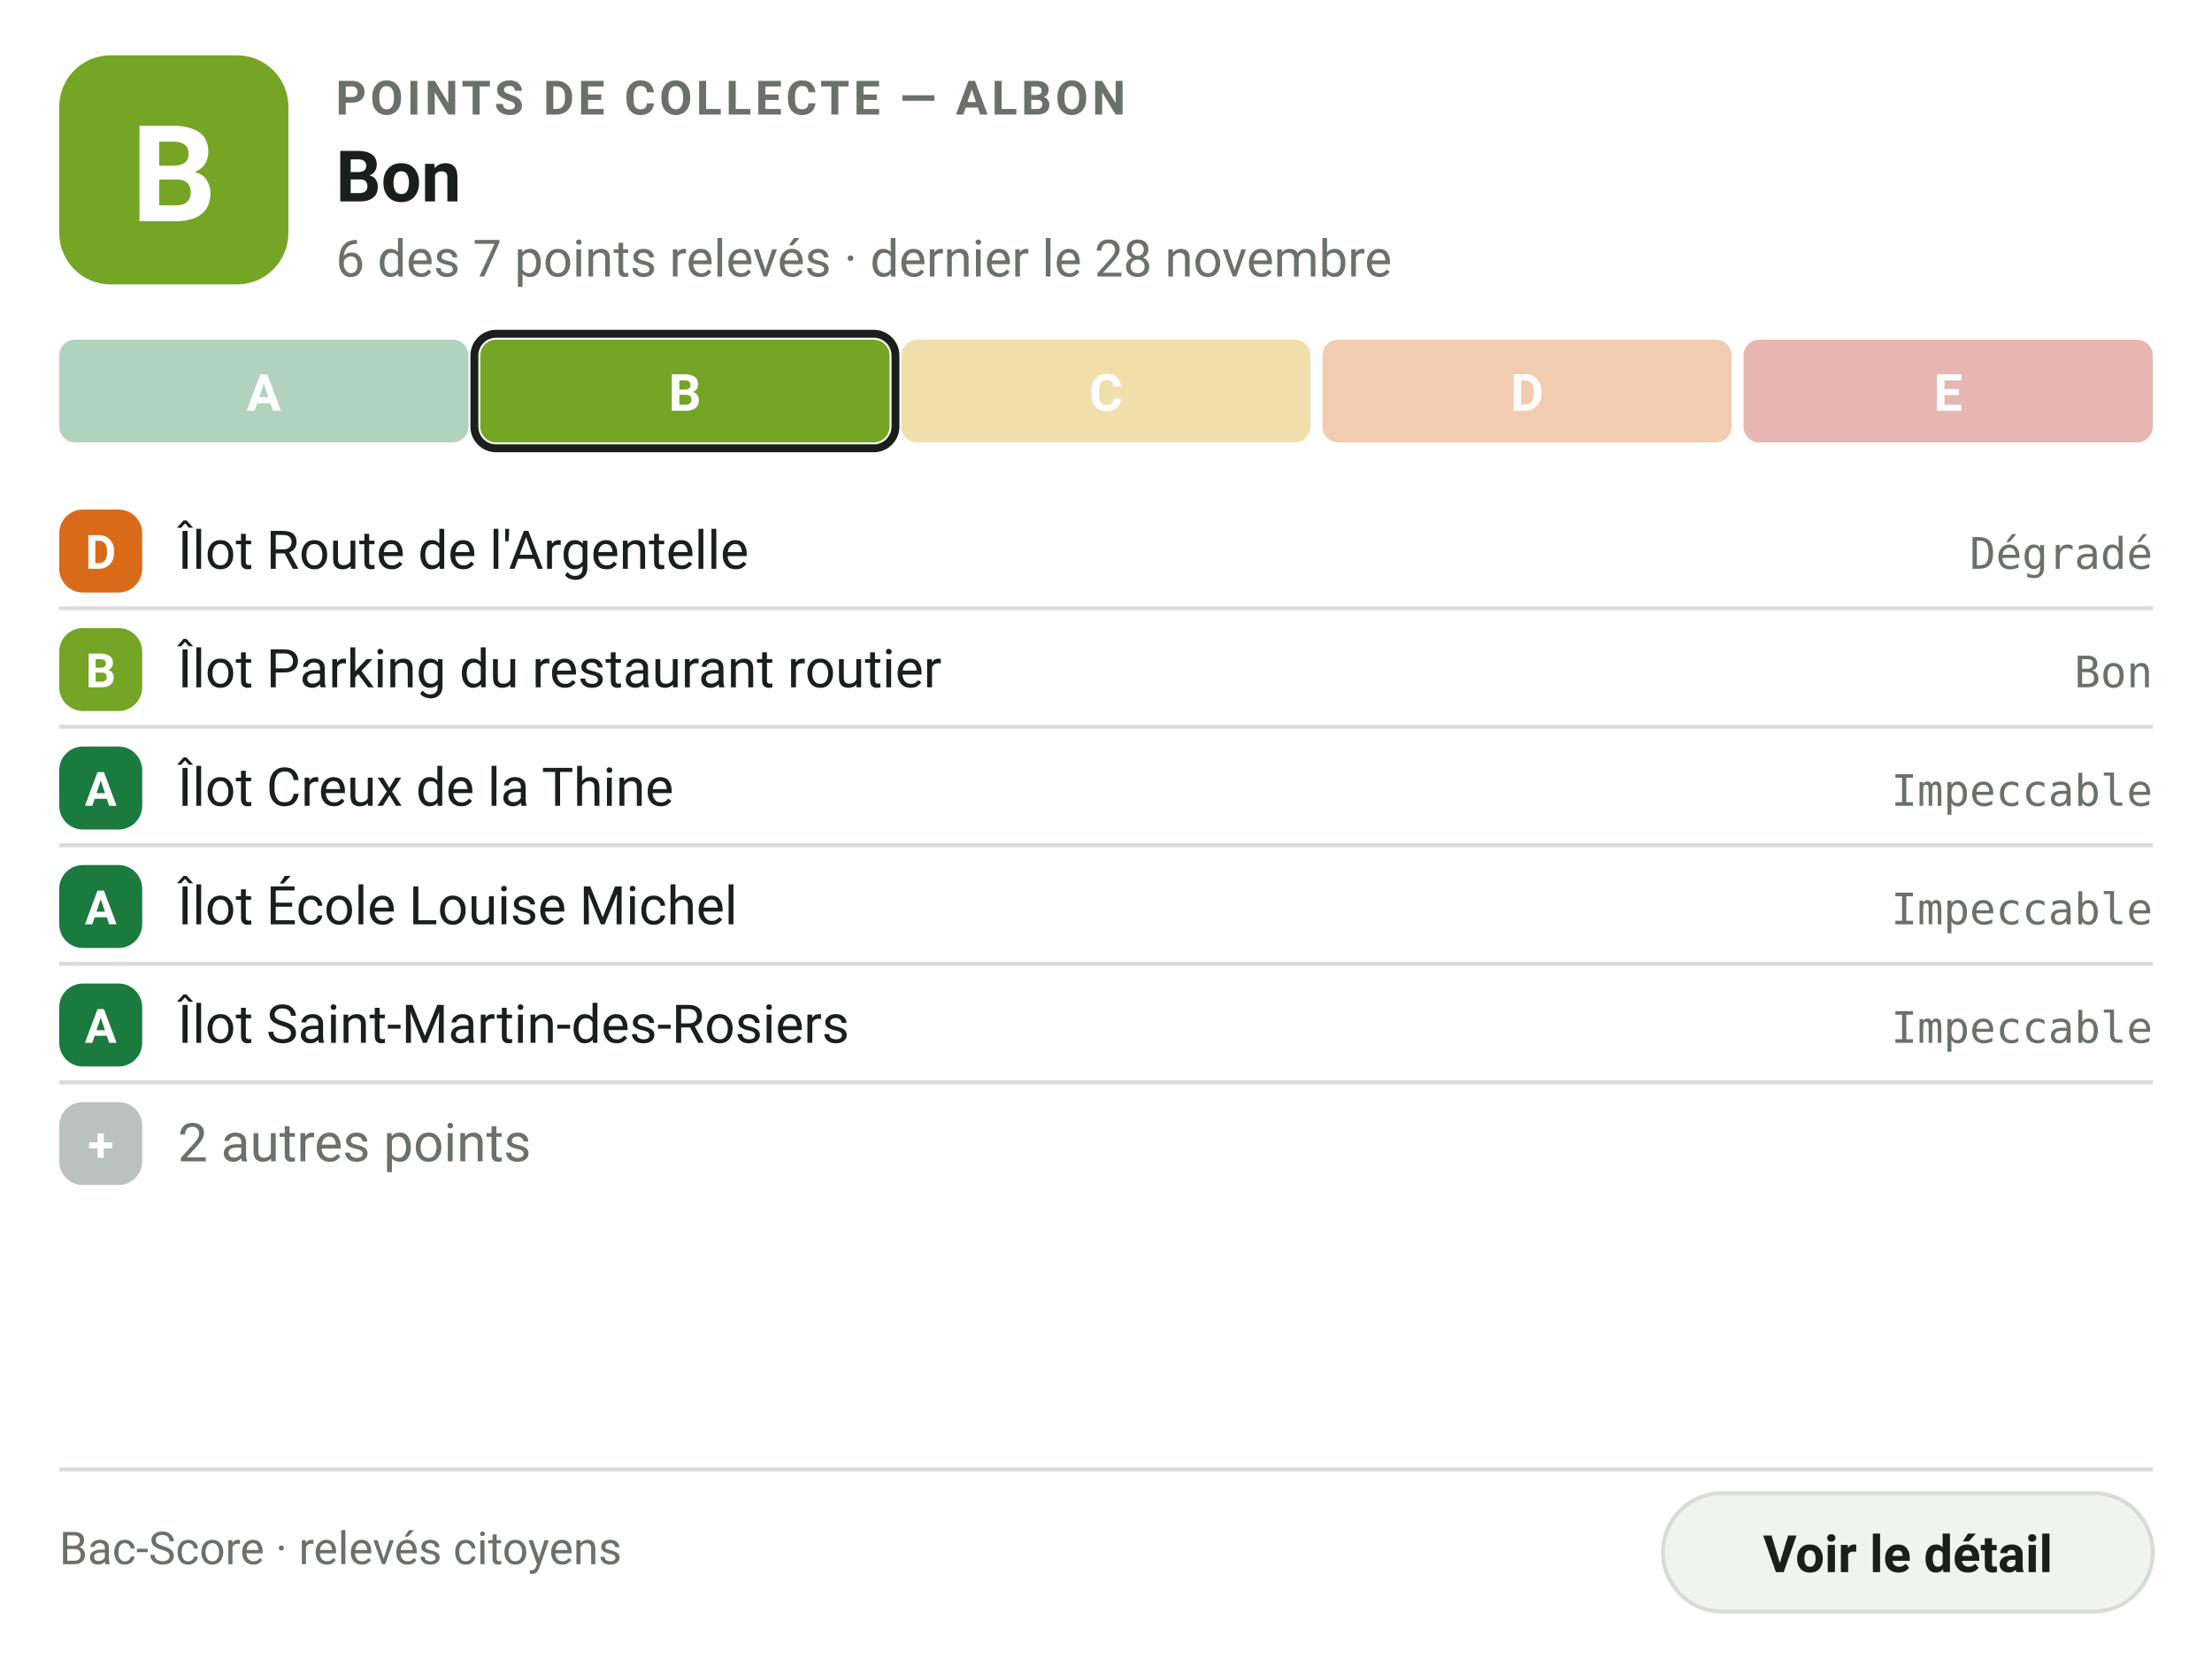
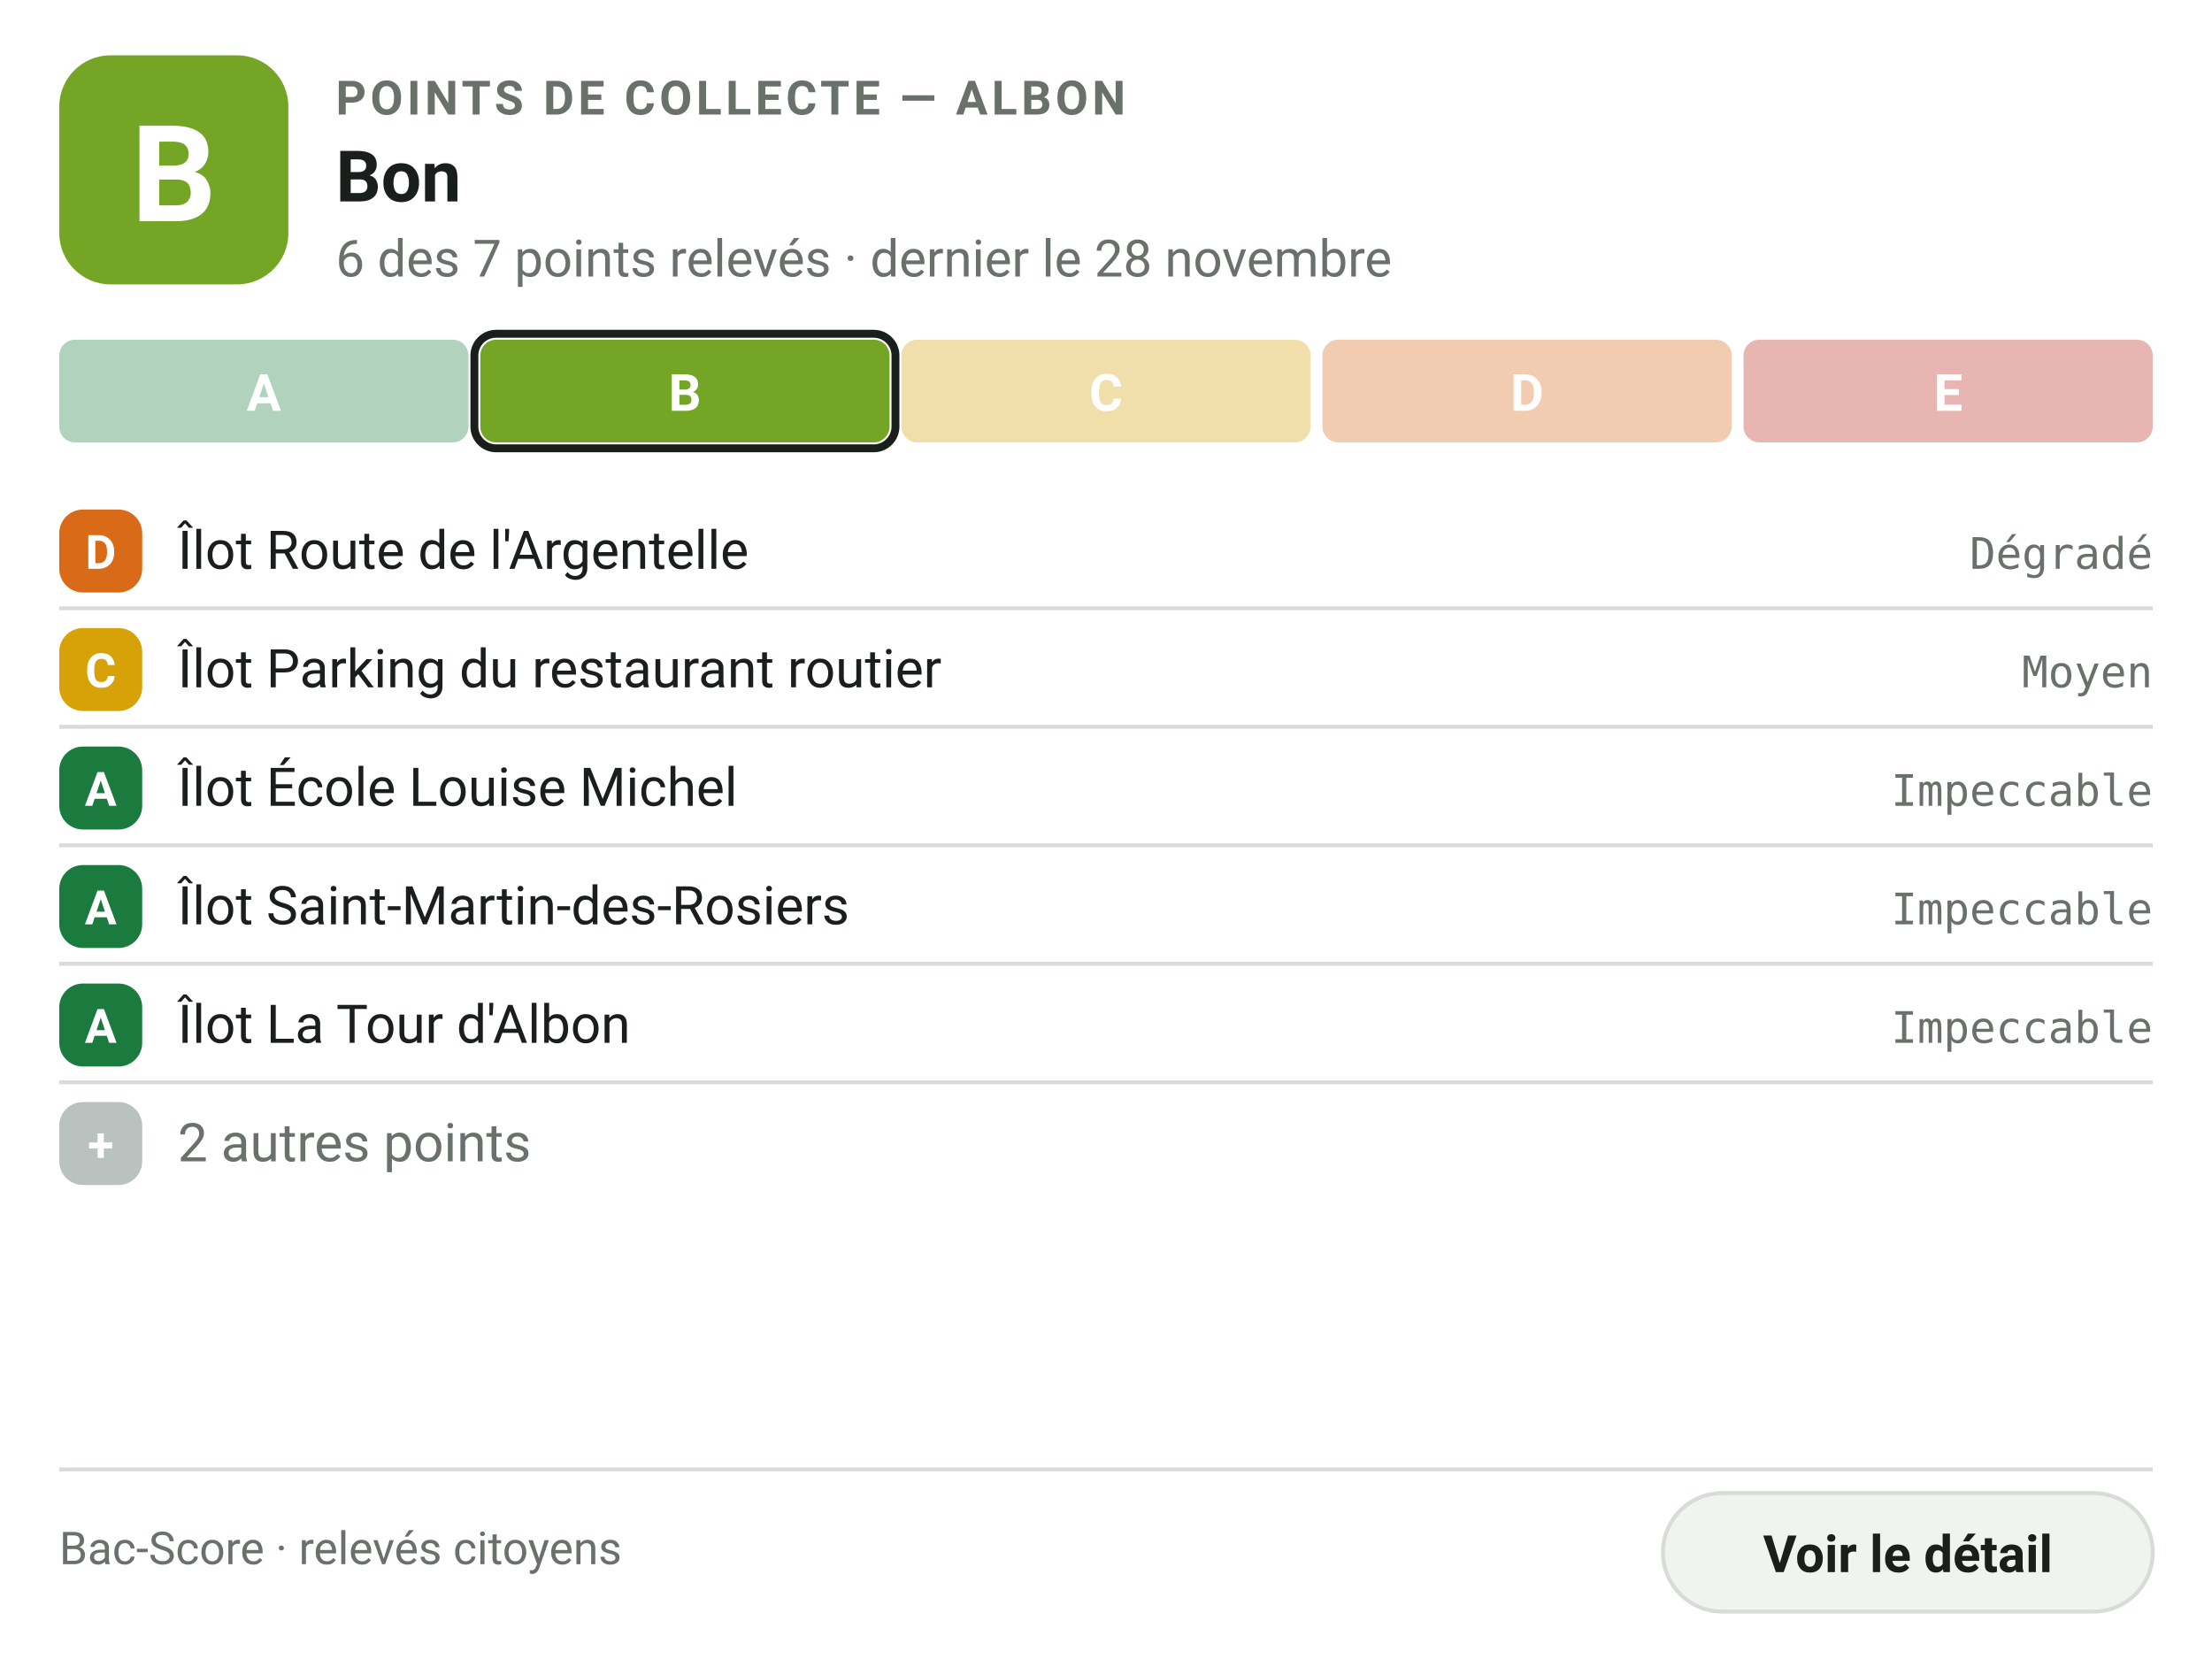
<svg xmlns="http://www.w3.org/2000/svg" width="560" height="420" viewBox="0 0 560 420" role="img" aria-label="Propreté des points de collecte — Albon : Bac-Score B">
  <rect width="560" height="420" fill="#FFFFFF" />
  <rect x="15" y="14" width="58" height="58" rx="13" fill="#74a524" />
  <text x="44" y="56" text-anchor="middle" font-family="Barlow, system-ui, -apple-system, 'Segoe UI', Roboto, sans-serif" font-size="34" font-weight="600" fill="#fff">B</text>
  <text x="85" y="29" font-family="Barlow, system-ui, -apple-system, 'Segoe UI', Roboto, sans-serif" font-size="12" font-weight="600" letter-spacing="1" fill="#6A716B">POINTS DE COLLECTE — ALBON</text>
  <text x="85" y="51" font-family="Barlow, system-ui, -apple-system, 'Segoe UI', Roboto, sans-serif" font-size="18" font-weight="600" fill="#1A1F1C">Bon</text>
  <text x="85" y="70" font-family="Barlow, system-ui, -apple-system, 'Segoe UI', Roboto, sans-serif" font-size="13" fill="#6A716B">6 des 7 points relevés · dernier le 28 novembre</text>
  <rect x="15.0" y="86" width="103.6" height="26" rx="4" fill="#1b7a3e" opacity="0.34" />
  <text x="66.8" y="104" text-anchor="middle" font-family="Barlow, system-ui, -apple-system, 'Segoe UI', Roboto, sans-serif" font-size="13" font-weight="600" fill="#fff">A</text>
  <rect x="121.6" y="86" width="103.6" height="26" rx="4" fill="#74a524" />
  <rect x="120.1" y="84.5" width="106.6" height="29" rx="5.5" fill="none" stroke="#1A1F1C" stroke-width="2" />
  <text x="173.4" y="104" text-anchor="middle" font-family="Barlow, system-ui, -apple-system, 'Segoe UI', Roboto, sans-serif" font-size="13" font-weight="600" fill="#fff">B</text>
  <rect x="228.2" y="86" width="103.6" height="26" rx="4" fill="#d7a208" opacity="0.34" />
  <text x="280.0" y="104" text-anchor="middle" font-family="Barlow, system-ui, -apple-system, 'Segoe UI', Roboto, sans-serif" font-size="13" font-weight="600" fill="#fff">C</text>
  <rect x="334.8" y="86" width="103.6" height="26" rx="4" fill="#d96a18" opacity="0.34" />
  <text x="386.6" y="104" text-anchor="middle" font-family="Barlow, system-ui, -apple-system, 'Segoe UI', Roboto, sans-serif" font-size="13" font-weight="600" fill="#fff">D</text>
  <rect x="441.4" y="86" width="103.6" height="26" rx="4" fill="#bd2a1d" opacity="0.34" />
  <text x="493.2" y="104" text-anchor="middle" font-family="Barlow, system-ui, -apple-system, 'Segoe UI', Roboto, sans-serif" font-size="13" font-weight="600" fill="#fff">E</text>
  <rect x="15" y="129" width="21" height="21" rx="6" fill="#d96a18" />
  <text x="25.5" y="144" text-anchor="middle" font-family="Barlow, system-ui, -apple-system, 'Segoe UI', Roboto, sans-serif" font-size="12" font-weight="600" fill="#fff">D</text>
  <text x="45" y="144" font-family="Barlow, system-ui, -apple-system, 'Segoe UI', Roboto, sans-serif" font-size="13.5" fill="#1A1F1C">Îlot Route de l'Argentelle</text>
  <text x="545" y="144" text-anchor="end" font-family="'IBM Plex Mono', ui-monospace, SFMono-Regular, Menlo, monospace" font-size="11" fill="#6A716B">Dégradé</text>
  <line x1="15" y1="154" x2="545" y2="154" stroke="#D8DCD7" stroke-width="1" />
-   <rect x="15" y="159" width="21" height="21" rx="6" fill="#74a524" />
-   <text x="25.5" y="174" text-anchor="middle" font-family="Barlow, system-ui, -apple-system, 'Segoe UI', Roboto, sans-serif" font-size="12" font-weight="600" fill="#fff">B</text>
+   <rect x="15" y="159" width="21" height="21" rx="6" fill="#d7a208" />
+   <text x="25.5" y="174" text-anchor="middle" font-family="Barlow, system-ui, -apple-system, 'Segoe UI', Roboto, sans-serif" font-size="12" font-weight="600" fill="#fff">C</text>
  <text x="45" y="174" font-family="Barlow, system-ui, -apple-system, 'Segoe UI', Roboto, sans-serif" font-size="13.5" fill="#1A1F1C">Îlot Parking du restaurant routier</text>
-   <text x="545" y="174" text-anchor="end" font-family="'IBM Plex Mono', ui-monospace, SFMono-Regular, Menlo, monospace" font-size="11" fill="#6A716B">Bon</text>
+   <text x="545" y="174" text-anchor="end" font-family="'IBM Plex Mono', ui-monospace, SFMono-Regular, Menlo, monospace" font-size="11" fill="#6A716B">Moyen</text>
  <line x1="15" y1="184" x2="545" y2="184" stroke="#D8DCD7" stroke-width="1" />
  <rect x="15" y="189" width="21" height="21" rx="6" fill="#1b7a3e" />
  <text x="25.5" y="204" text-anchor="middle" font-family="Barlow, system-ui, -apple-system, 'Segoe UI', Roboto, sans-serif" font-size="12" font-weight="600" fill="#fff">A</text>
-   <text x="45" y="204" font-family="Barlow, system-ui, -apple-system, 'Segoe UI', Roboto, sans-serif" font-size="13.5" fill="#1A1F1C">Îlot Creux de la Thine</text>
+   <text x="45" y="204" font-family="Barlow, system-ui, -apple-system, 'Segoe UI', Roboto, sans-serif" font-size="13.5" fill="#1A1F1C">Îlot École Louise Michel</text>
  <text x="545" y="204" text-anchor="end" font-family="'IBM Plex Mono', ui-monospace, SFMono-Regular, Menlo, monospace" font-size="11" fill="#6A716B">Impeccable</text>
  <line x1="15" y1="214" x2="545" y2="214" stroke="#D8DCD7" stroke-width="1" />
  <rect x="15" y="219" width="21" height="21" rx="6" fill="#1b7a3e" />
  <text x="25.5" y="234" text-anchor="middle" font-family="Barlow, system-ui, -apple-system, 'Segoe UI', Roboto, sans-serif" font-size="12" font-weight="600" fill="#fff">A</text>
-   <text x="45" y="234" font-family="Barlow, system-ui, -apple-system, 'Segoe UI', Roboto, sans-serif" font-size="13.5" fill="#1A1F1C">Îlot École Louise Michel</text>
+   <text x="45" y="234" font-family="Barlow, system-ui, -apple-system, 'Segoe UI', Roboto, sans-serif" font-size="13.5" fill="#1A1F1C">Îlot Saint-Martin-des-Rosiers</text>
  <text x="545" y="234" text-anchor="end" font-family="'IBM Plex Mono', ui-monospace, SFMono-Regular, Menlo, monospace" font-size="11" fill="#6A716B">Impeccable</text>
  <line x1="15" y1="244" x2="545" y2="244" stroke="#D8DCD7" stroke-width="1" />
  <rect x="15" y="249" width="21" height="21" rx="6" fill="#1b7a3e" />
  <text x="25.5" y="264" text-anchor="middle" font-family="Barlow, system-ui, -apple-system, 'Segoe UI', Roboto, sans-serif" font-size="12" font-weight="600" fill="#fff">A</text>
-   <text x="45" y="264" font-family="Barlow, system-ui, -apple-system, 'Segoe UI', Roboto, sans-serif" font-size="13.5" fill="#1A1F1C">Îlot Saint-Martin-des-Rosiers</text>
+   <text x="45" y="264" font-family="Barlow, system-ui, -apple-system, 'Segoe UI', Roboto, sans-serif" font-size="13.5" fill="#1A1F1C">Îlot La Tour d'Albon</text>
  <text x="545" y="264" text-anchor="end" font-family="'IBM Plex Mono', ui-monospace, SFMono-Regular, Menlo, monospace" font-size="11" fill="#6A716B">Impeccable</text>
  <line x1="15" y1="274" x2="545" y2="274" stroke="#D8DCD7" stroke-width="1" />
  <rect x="15" y="279" width="21" height="21" rx="6" fill="#b9c2bf" />
  <text x="25.5" y="294" text-anchor="middle" font-family="Barlow, system-ui, -apple-system, 'Segoe UI', Roboto, sans-serif" font-size="12" font-weight="600" fill="#fff">+</text>
  <text x="45" y="294" font-family="Barlow, system-ui, -apple-system, 'Segoe UI', Roboto, sans-serif" font-size="13.5" fill="#6A716B">2 autres points</text>
  <line x1="15" y1="372" x2="545" y2="372" stroke="#D8DCD7" stroke-width="1" />
  <text x="15" y="396" font-family="Barlow, system-ui, -apple-system, 'Segoe UI', Roboto, sans-serif" font-size="11.5" fill="#6A716B">Bac-Score · relevés citoyens</text>
  <rect x="421" y="378" width="124" height="30" rx="15" fill="#F1F3F0" stroke="#D8DCD7" />
  <text x="483" y="398" text-anchor="middle" font-family="Barlow, system-ui, -apple-system, 'Segoe UI', Roboto, sans-serif" font-size="13" font-weight="600" fill="#1A1F1C">Voir le détail</text>
</svg>
